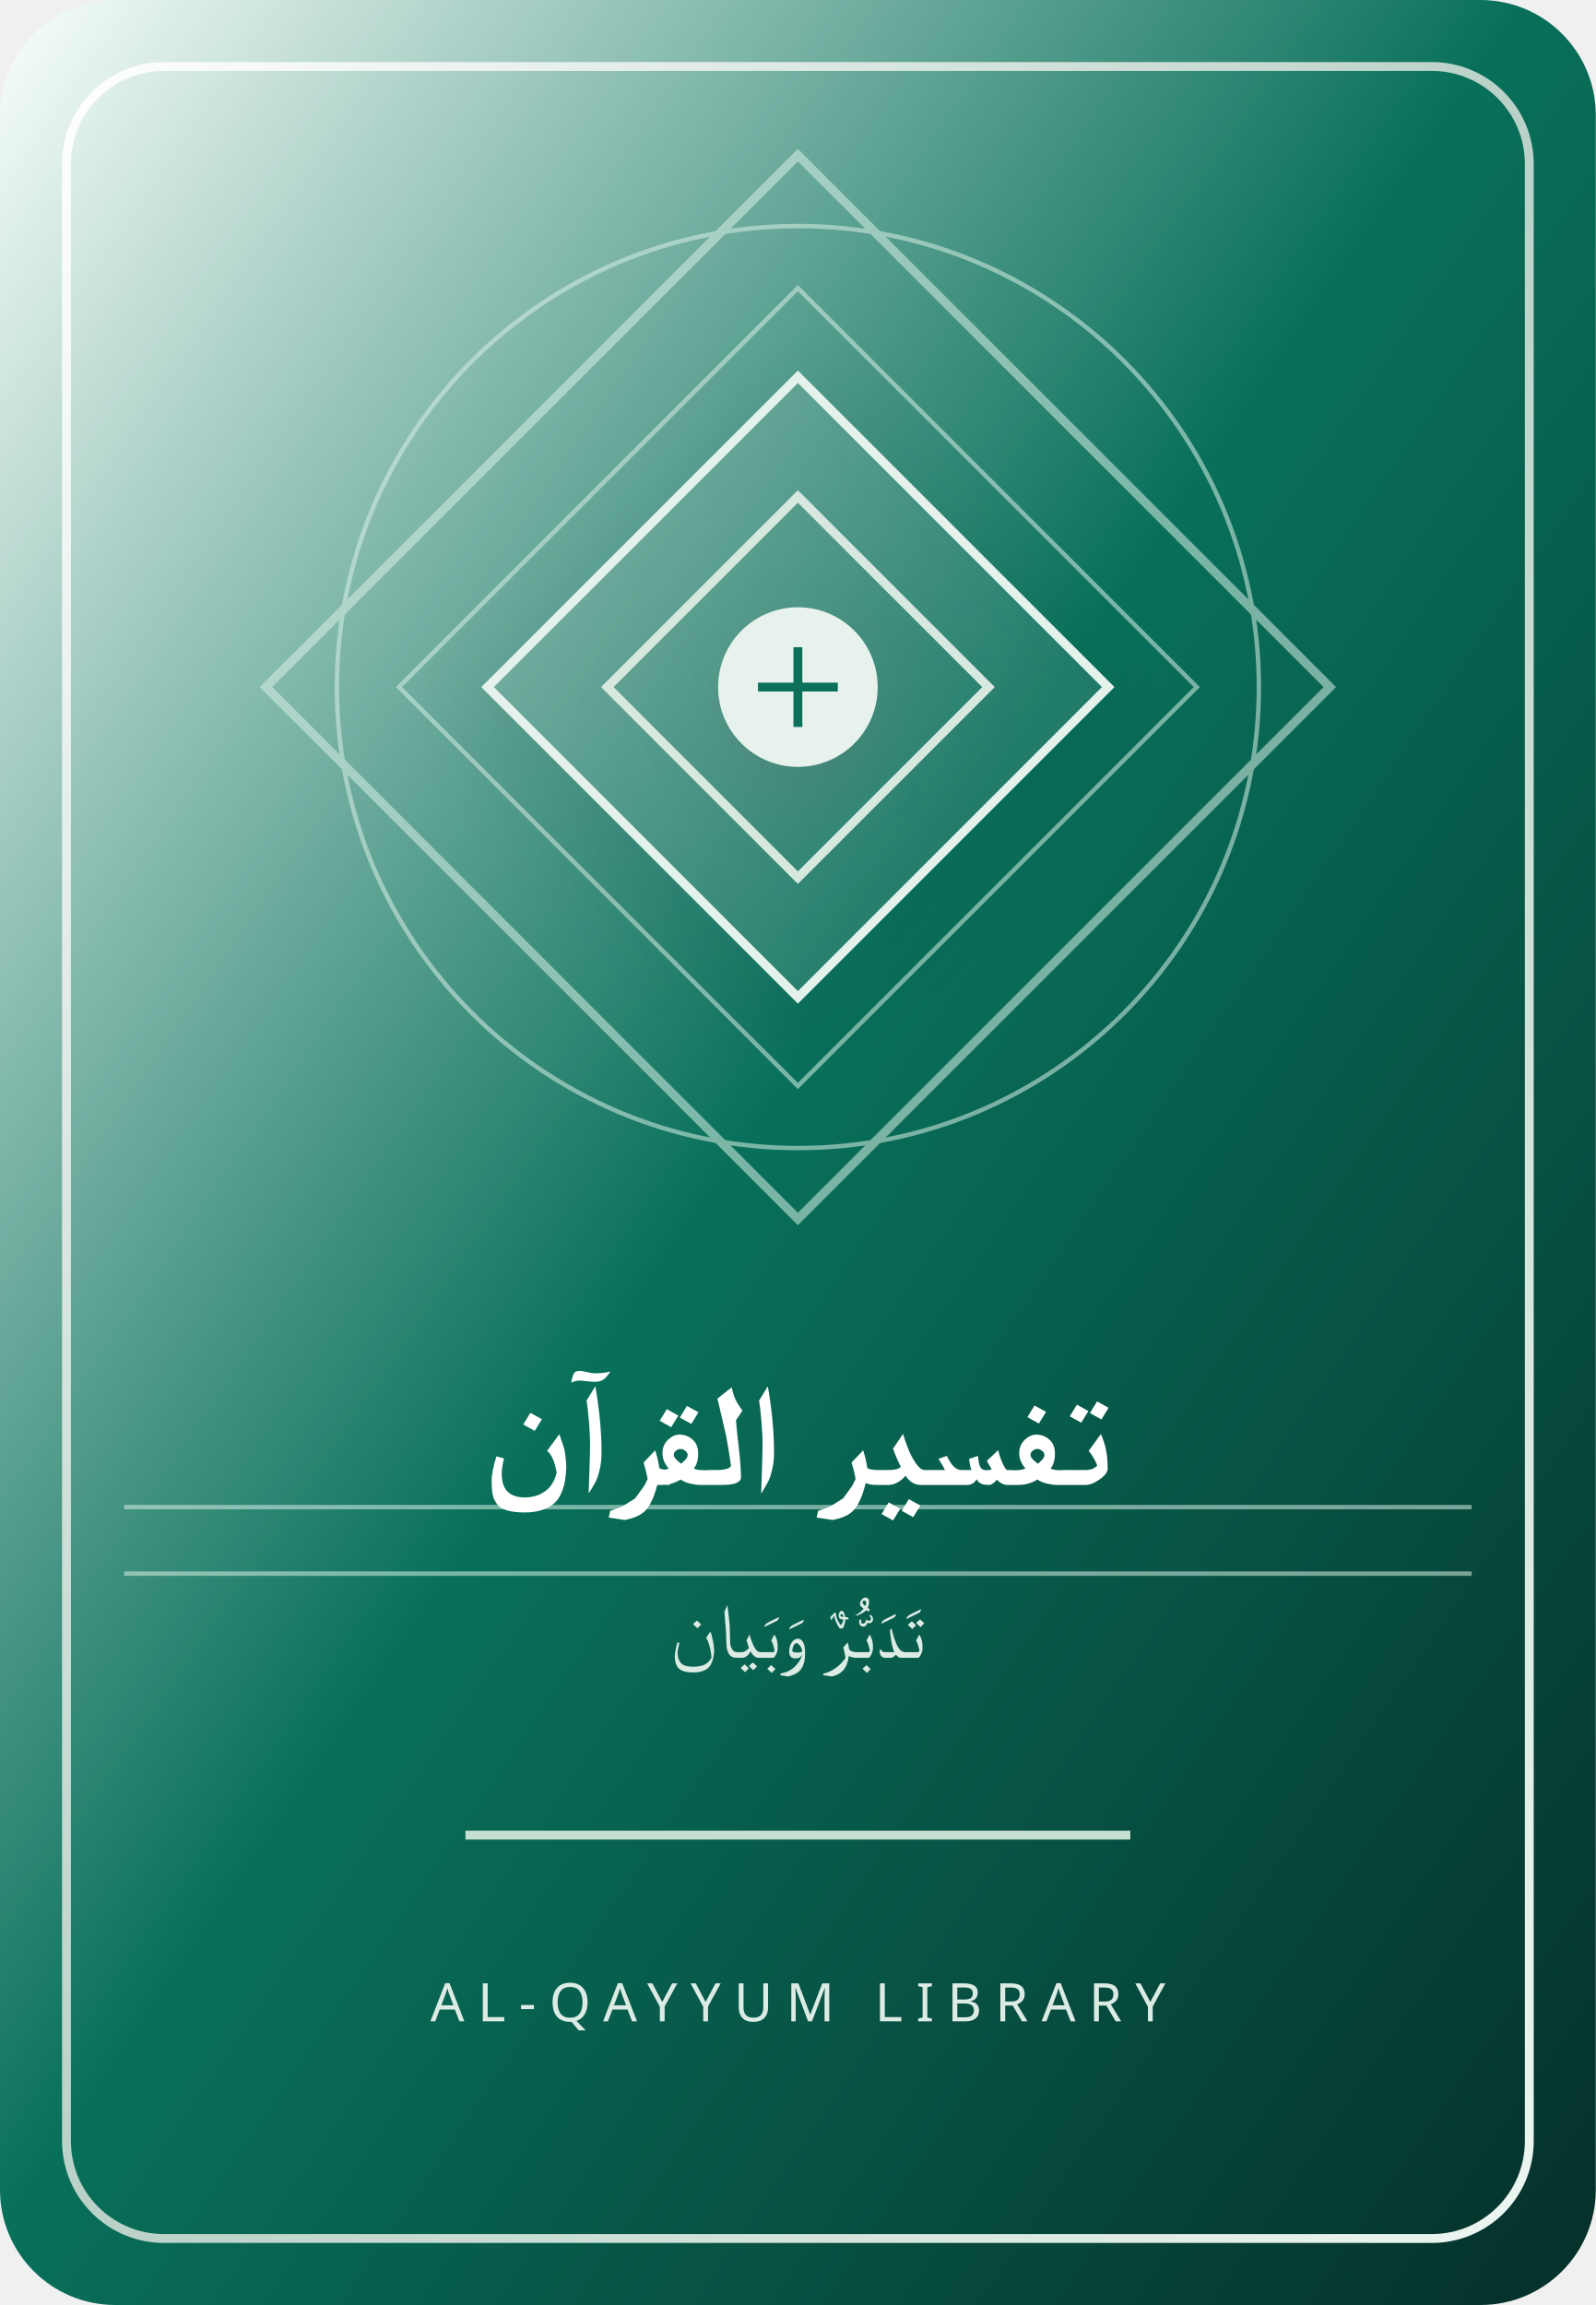
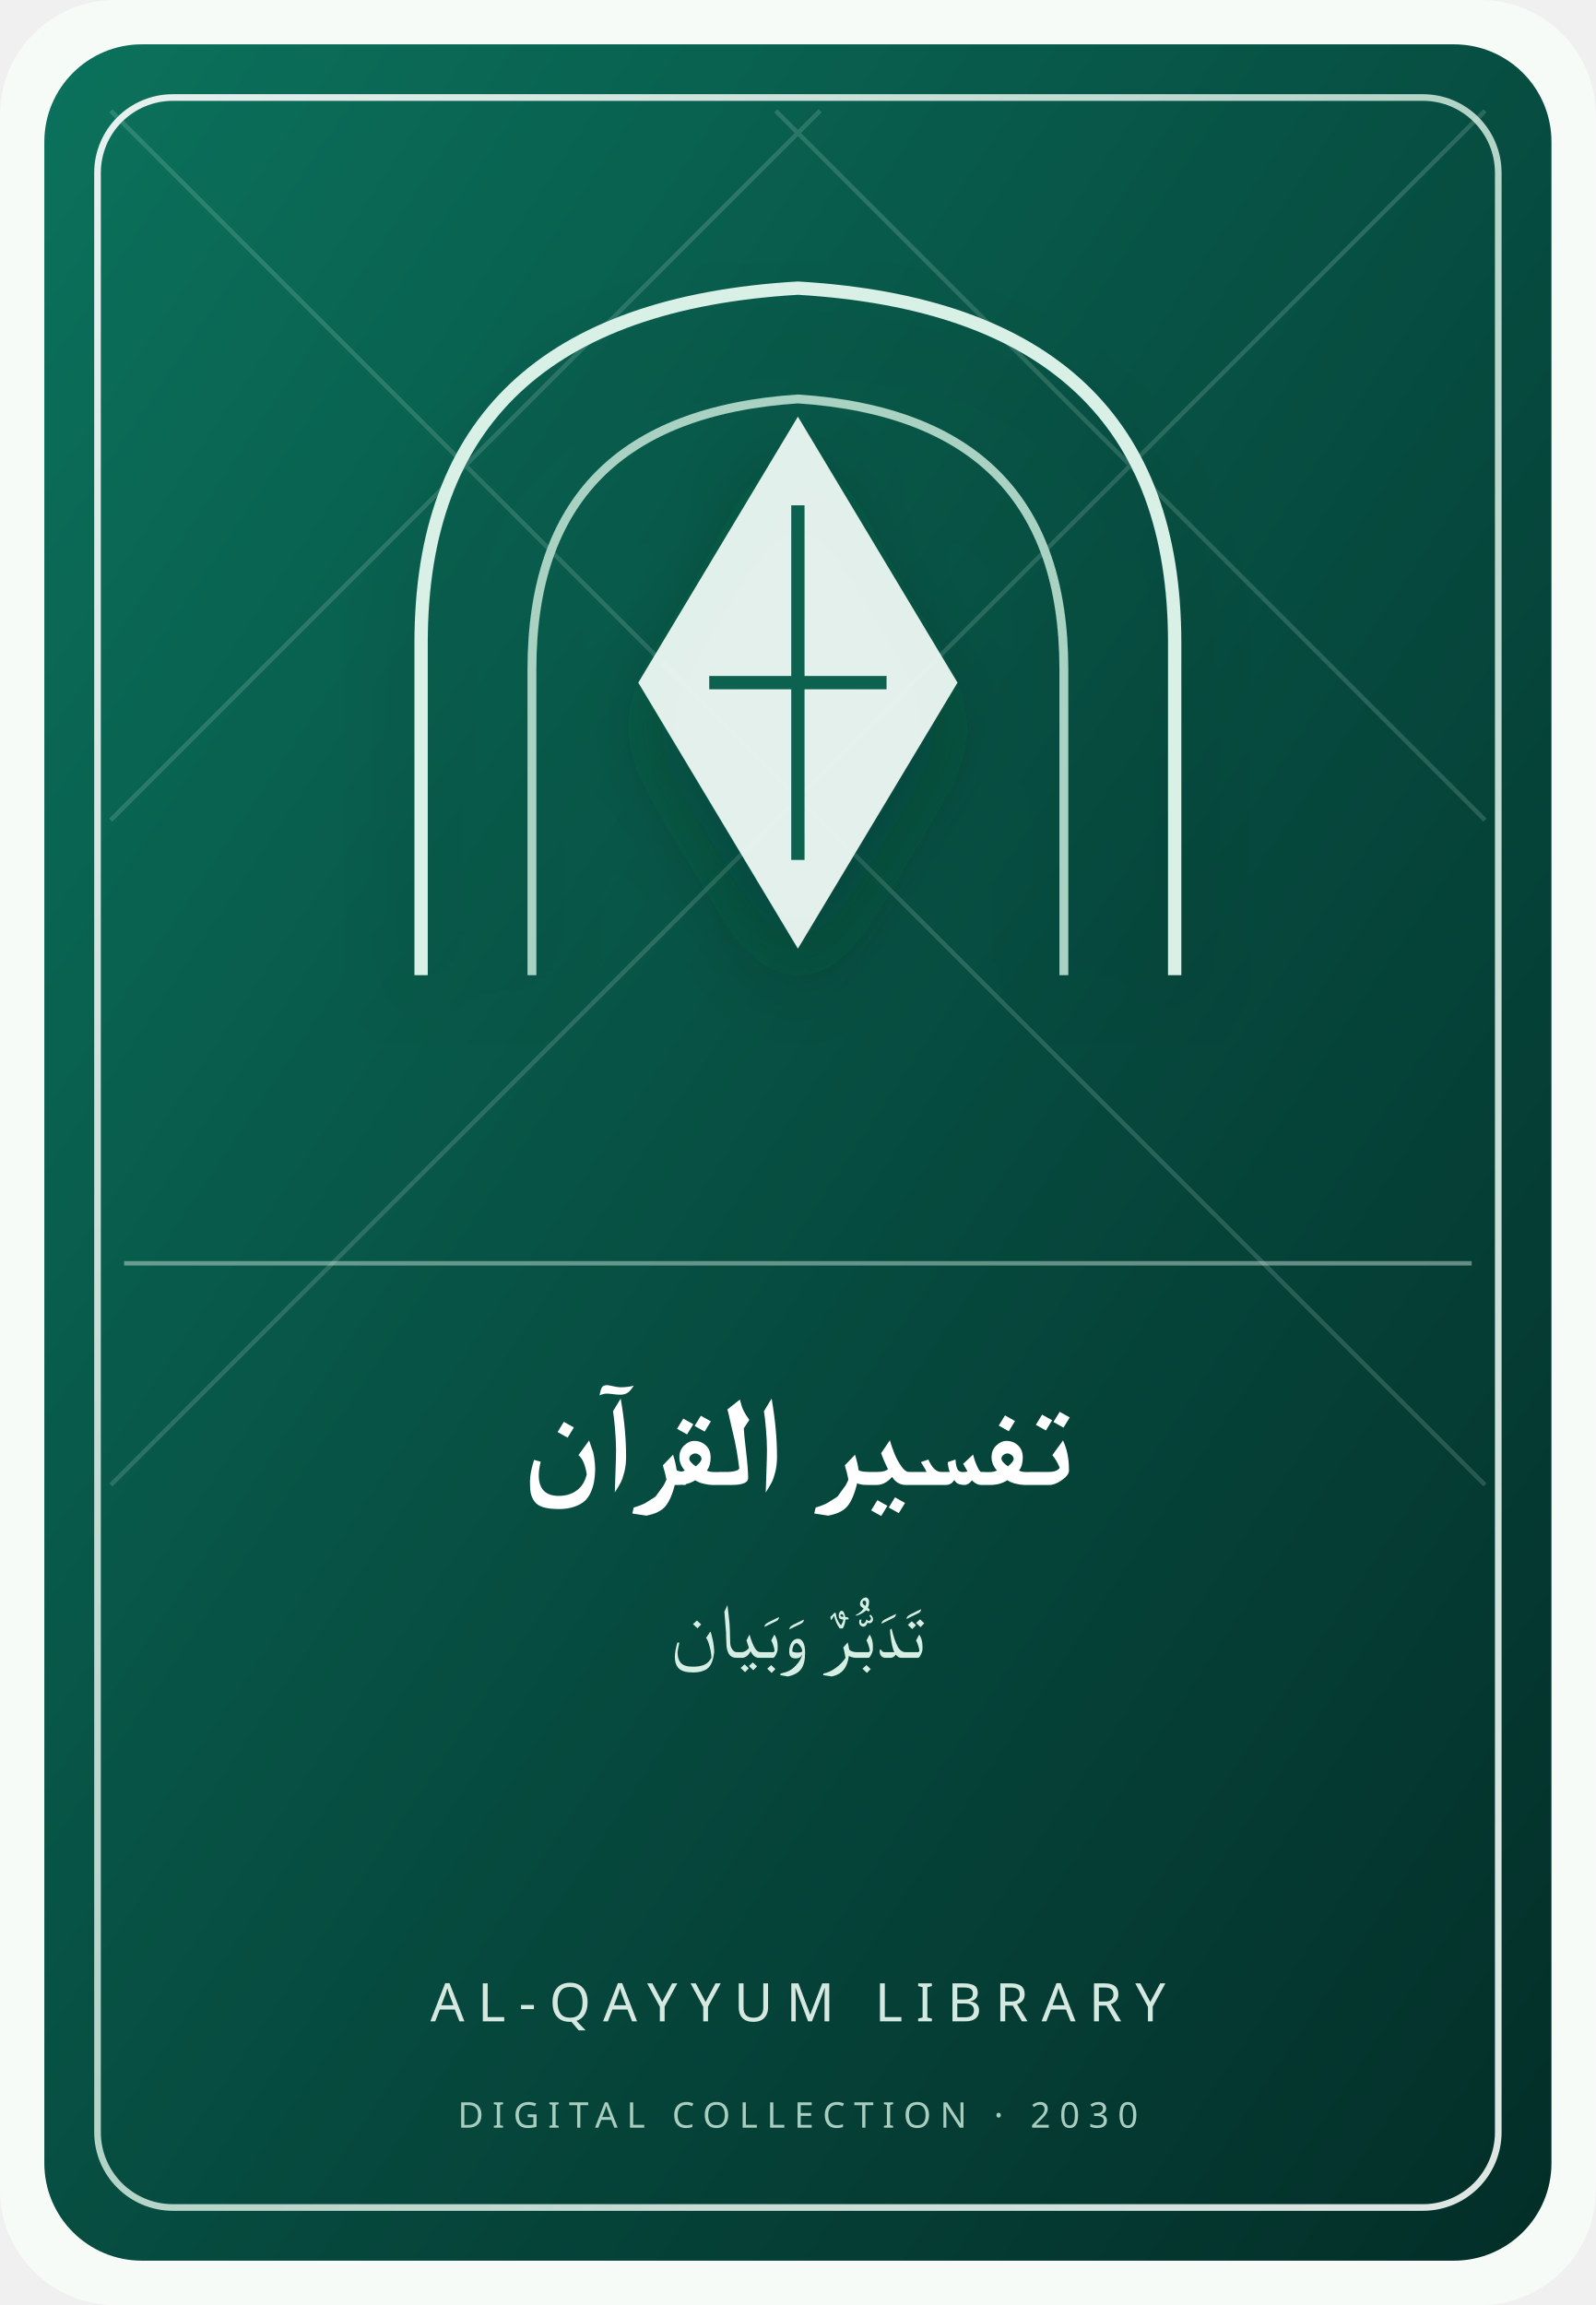
<svg xmlns="http://www.w3.org/2000/svg" width="360" height="520" viewBox="0 0 360 520">
  <defs>
    <linearGradient id="bg" x1="0" y1="0" x2="1" y2="1">
-       <stop stop-color="#fafffc" />
-       <stop offset=".48" stop-color="#08705a" />
-       <stop offset="1" stop-color="#052f29" />
+       <stop stop-color="#0b725c" />
+       <stop offset=".58" stop-color="#06483d" />
+       <stop offset="1" stop-color="#032e28" />
    </linearGradient>
    <linearGradient id="silver" x1="0" y1="0" x2="1" y2="1">
      <stop stop-color="#fff" />
-       <stop offset=".5" stop-color="#b9d1c7" />
-       <stop offset="1" stop-color="#edf6f1" />
+       <stop offset=".48" stop-color="#c5e1d5" />
+       <stop offset="1" stop-color="#f6fbf8" />
    </linearGradient>
-     <filter id="sh">
-       <feDropShadow dx="0" dy="8" stdDeviation="9" flood-opacity=".25" />
+     <filter id="shadow">
+       <feDropShadow dx="0" dy="10" stdDeviation="10" flood-color="#002c23" flood-opacity=".28" />
    </filter>
  </defs>
-   <rect width="360" height="520" rx="26" fill="url(#bg)" />
-   <rect x="15" y="15" width="330" height="490" rx="22" fill="none" stroke="url(#silver)" stroke-width="2" />
-   <g fill="none" stroke="#d7eee4" opacity=".55">
-     <path d="M180 35 300 155 180 275 60 155Z" stroke-width="2" />
-     <path d="M180 65 270 155 180 245 90 155Z" />
-     <circle cx="180" cy="155" r="104" />
-     <path d="M28 340H332M28 355H332" />
+   <rect width="360" height="520" rx="26" fill="#f7fbf8" />
+   <rect x="10" y="10" width="340" height="500" rx="22" fill="url(#bg)" />
+   <rect x="22" y="22" width="316" height="476" rx="17" fill="none" stroke="url(#silver)" stroke-width="1.5" opacity=".9" />
+   <path d="M28 285H332" stroke="#d9eee5" opacity=".45" />
+   <g opacity=".17" fill="none" stroke="#d9eee5">
+     <path d="M25 25 335 335M335 25 25 335M25 185 185 25M335 185 175 25" />
  </g>
-   <g transform="translate(180 155)" filter="url(#sh)">
-     <path d="M0-70 70 0 0 70-70 0Z" fill="#ffffff15" stroke="#e4f2eb" stroke-width="2" />
-     <path d="M0-43 43 0 0 43-43 0Z" fill="none" stroke="#d7e8df" stroke-width="2" />
-     <circle r="18" fill="#e7f2ec" />
-     <path d="M-9 0H9M0-9V9" stroke="#08705a" stroke-width="2" />
+   <g filter="url(#shadow)">
+     <path d="M95 220V145Q95 70 180 65Q265 70 265 145V220" fill="none" stroke="#d9f0e7" stroke-width="3" />
+     <path d="M120 220V151Q120 94 180 90Q240 94 240 151V220" fill="none" stroke="#a9d2c2" stroke-width="2" />
+     <path d="M180 94 216 154 180 214 144 154Z" fill="#eff9f4" opacity=".94" />
+     <path d="M180 114V194M160 154H200" stroke="#0a624f" stroke-width="3" />
  </g>
-   <text x="180" y="335" text-anchor="middle" fill="#fff" font-family="serif" font-size="32" font-weight="bold">تفسير القرآن</text>
-   <text x="180" y="374" text-anchor="middle" fill="#dcebe4" font-family="serif" font-size="17">تَدَبُّرٌ وَبَيان</text>
-   <path d="M105 414H255" stroke="#c7ded3" stroke-width="2" />
-   <text x="180" y="456" text-anchor="middle" fill="#dcebe4" font-family="sans-serif" font-size="12" letter-spacing="3">AL-QAYYUM LIBRARY</text>
+   <g fill="#fff" text-anchor="middle" font-family="serif">
+     <text x="180" y="335" font-size="28" font-weight="bold">تفسير القرآن</text>
+     <text x="180" y="374" font-size="17" fill="#d7eee4">تَدَبُّرٌ وَبَيان</text>
+   </g>
+   <path d="M105 414H255" stroke="url(#silver)" stroke-width="1.5" opacity=".8" />
+   <text x="180" y="456" text-anchor="middle" fill="#d5e9e0" font-family="sans-serif" font-size="12" letter-spacing="3">AL-QAYYUM LIBRARY</text>
+   <text x="180" y="480" text-anchor="middle" fill="#a9cdbf" font-family="sans-serif" font-size="8" letter-spacing="2">DIGITAL COLLECTION · 2030</text>
</svg>
